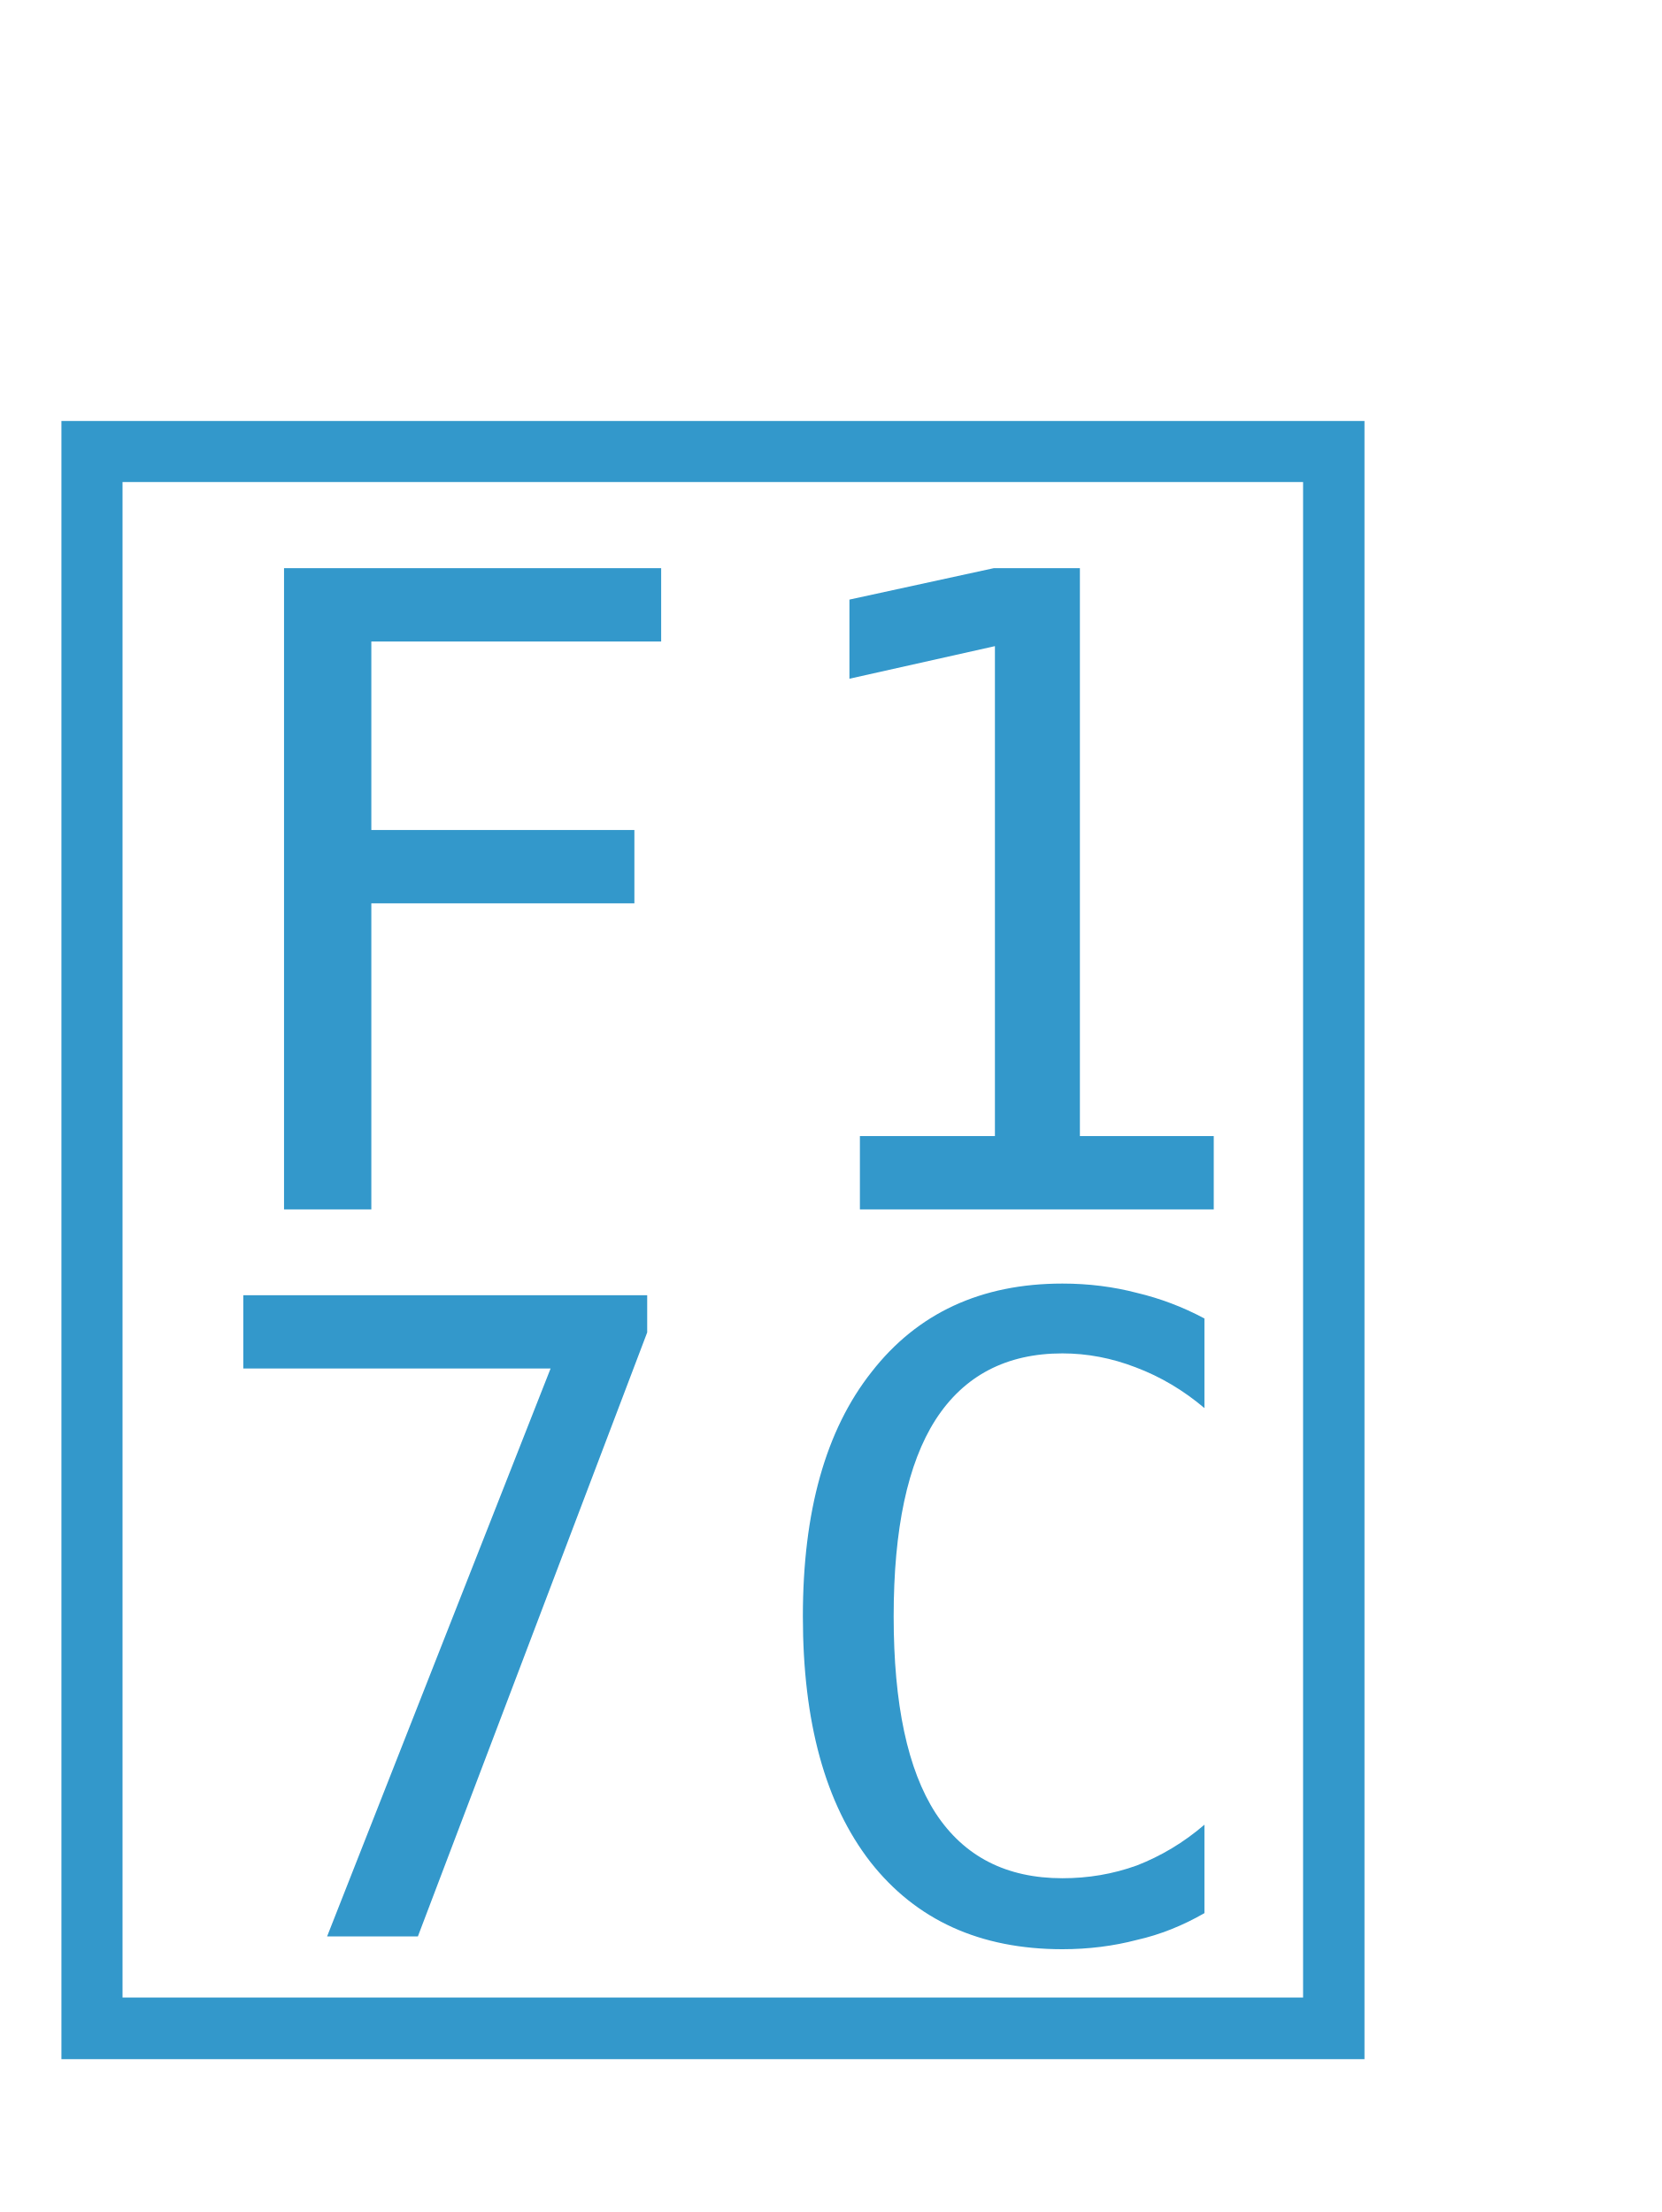
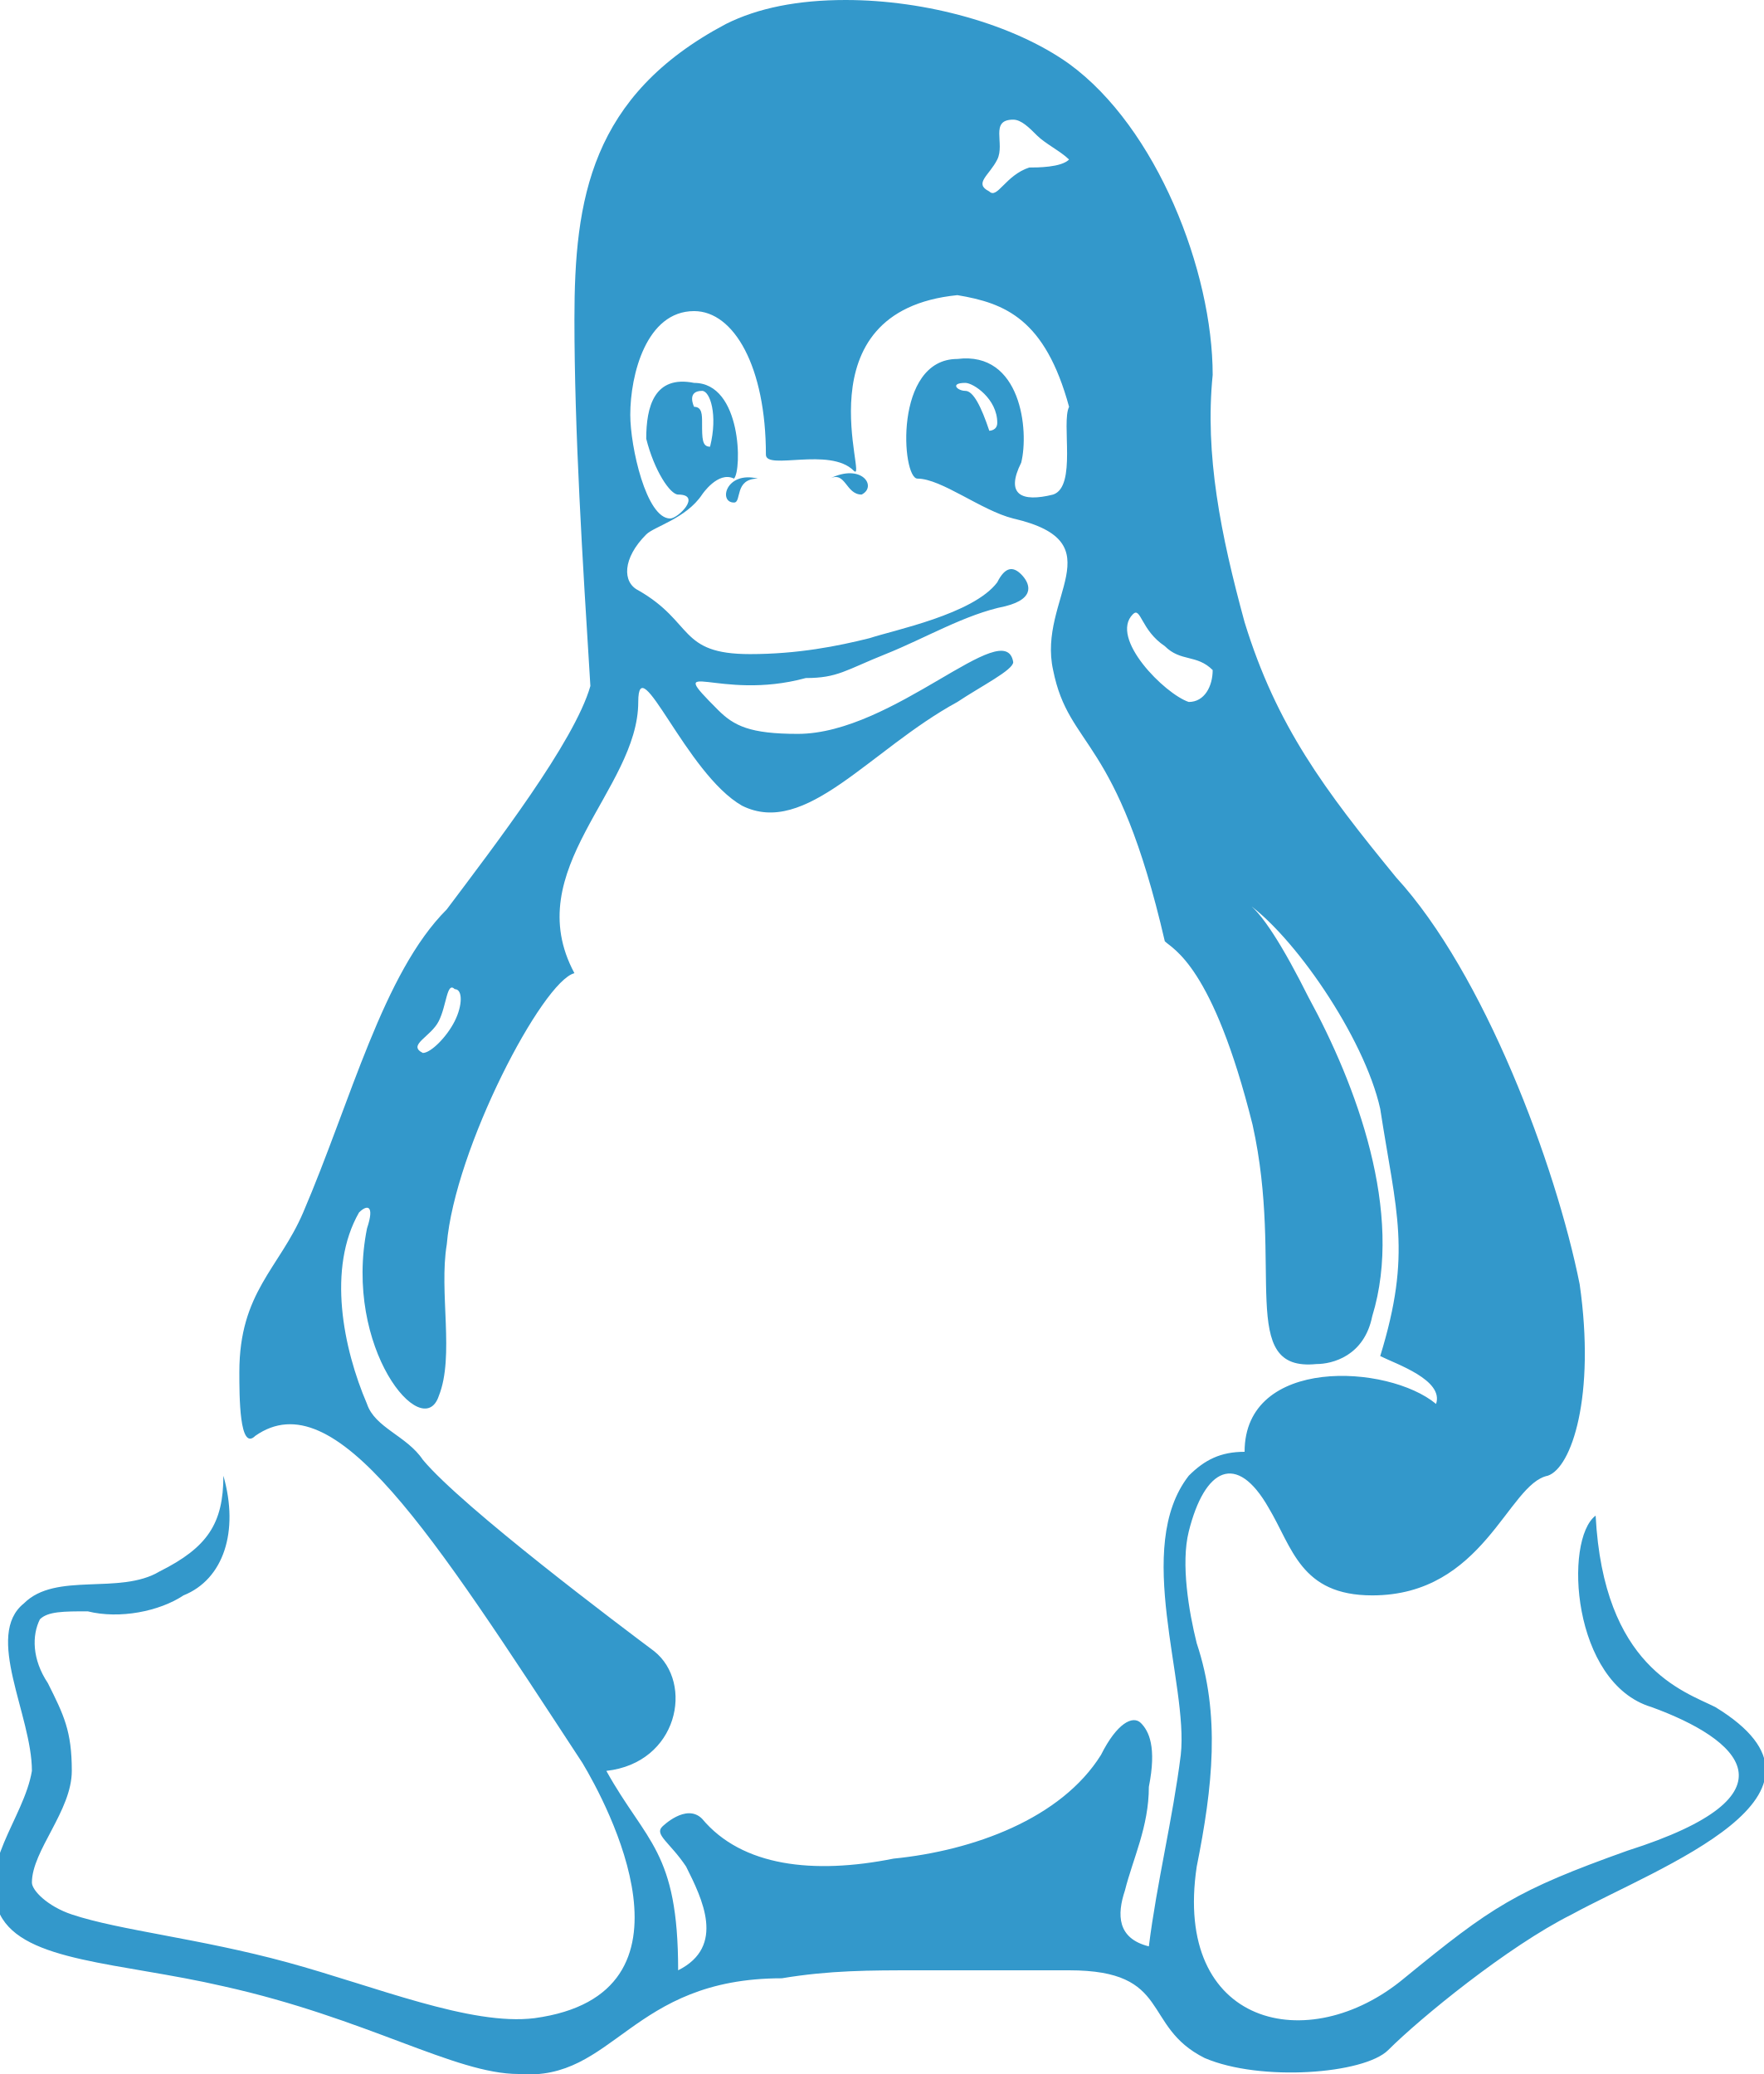
- <svg xmlns="http://www.w3.org/2000/svg" version="1.1" id="Layer_1" x="0px" y="0px" viewBox="0 0 22.3 29.7" enable-background="new 0 0 22.3 29.7" xml:space="preserve">
-   <text transform="matrix(1 0 0 1 3.662109e-04 25.9998)" fill="#3398CB" font-family="'FontAwesome'" font-size="26"></text>
+ <svg xmlns="http://www.w3.org/2000/svg" version="1.1" id="Layer_1" x="0px" y="0px" viewBox="0 0 22.1 26" enable-background="new 0 0 22.1 26" xml:space="preserve">
+   <g>
+     <path fill="#3398CB" d="M19.7,24c-0.8,0.4-1.9,1.3-2.3,1.7c-0.3,0.3-1.6,0.4-2.3,0.1c-0.8-0.4-0.4-1.1-1.7-1.1c-0.6,0-1.3,0-1.9,0   c-0.6,0-1.1,0-1.7,0.1c-1.9,0-2.1,1.3-3.3,1.2c-0.8,0-1.9-0.7-3.7-1.1c-1.3-0.3-2.5-0.3-2.8-0.9c-0.3-0.6,0.3-1.2,0.4-1.8   c0-0.7-0.6-1.7-0.1-2.1C0.7,19.7,1.5,20,2,19.7c0.6-0.3,0.8-0.6,0.8-1.2c0.2,0.7,0,1.3-0.5,1.5c-0.3,0.2-0.8,0.3-1.2,0.2   c-0.3,0-0.5,0-0.6,0.1c-0.1,0.2-0.1,0.5,0.1,0.8c0.2,0.4,0.3,0.6,0.3,1.1c0,0.5-0.5,1-0.5,1.4c0,0.1,0.2,0.3,0.5,0.4   c0.6,0.2,1.6,0.3,2.7,0.6c1.1,0.3,2.3,0.8,3.1,0.7c2.2-0.3,0.9-2.7,0.6-3.2c-1.9-2.9-3.1-4.8-4.1-4.1C3,18.2,3,17.5,3,17.2   c0-1,0.5-1.3,0.8-2c0.6-1.4,1-3,1.8-3.8c0.6-0.8,1.6-2.1,1.8-2.8C7.3,7,7.2,5.4,7.2,4c0-1.5,0.2-2.8,1.9-3.7C9.5,0.1,10,0,10.6,0   c1,0,2.1,0.3,2.8,0.8c1.1,0.8,1.8,2.6,1.8,3.9c-0.1,1,0.1,2,0.4,3.1c0.4,1.3,1,2.1,1.9,3.2c1.1,1.2,2,3.6,2.3,5.1   c0.2,1.4-0.1,2.3-0.4,2.4c-0.5,0.1-0.8,1.5-2.2,1.5c-0.9,0-1-0.6-1.3-1.1c-0.4-0.7-0.8-0.5-1,0.3c-0.1,0.4,0,1,0.1,1.4   c0.3,0.9,0.2,1.8,0,2.8c-0.3,2,1.4,2.4,2.6,1.4c1.1-0.9,1.4-1.1,2.8-1.6c2.2-0.7,1.4-1.4,0.3-1.8c-1-0.3-1.1-2.1-0.7-2.4   c0.1,1.9,1.1,2.2,1.5,2.4C23.3,22.5,20.8,23.4,19.7,24z M17.3,17c0.4-1.3,0.2-1.8,0-3.1c-0.2-0.9-1.1-2.2-1.7-2.6   c0.2,0.1,0.5,0.6,0.8,1.2c0.6,1.1,1.2,2.7,0.8,4c-0.1,0.5-0.5,0.6-0.7,0.6c-1,0.1-0.4-1.2-0.8-3c-0.5-2-1-2.2-1.1-2.3   c-0.6-2.6-1.2-2.4-1.4-3.4c-0.2-0.9,0.8-1.6-0.5-1.9c-0.4-0.1-0.9-0.5-1.2-0.5c-0.2,0-0.3-1.5,0.5-1.5c0.8-0.1,0.9,0.9,0.8,1.3   c-0.2,0.4,0,0.5,0.4,0.4c0.3-0.1,0.1-0.9,0.2-1.1C13.1,4,12.6,3.8,12,3.7c-2,0.2-1.1,2.4-1.3,2.2c-0.3-0.3-1.1,0-1.1-0.2   c0-1.1-0.4-1.8-0.9-1.8c-0.6,0-0.8,0.8-0.8,1.3c0,0.4,0.2,1.3,0.5,1.3c0.1,0,0.4-0.3,0.1-0.3c-0.1,0-0.3-0.3-0.4-0.7   c0-0.4,0.1-0.8,0.6-0.7c0.6,0,0.6,1.1,0.5,1.2C9,5.9,8.8,6.2,8.8,6.2C8.6,6.5,8.2,6.6,8.1,6.7C7.8,7,7.8,7.3,8,7.4   c0.7,0.4,0.5,0.8,1.4,0.8c0.6,0,1.1-0.1,1.5-0.2c0.3-0.1,1.3-0.3,1.6-0.7c0.1-0.2,0.2-0.2,0.3-0.1c0.1,0.1,0.2,0.3-0.2,0.4   c-0.5,0.1-1,0.4-1.5,0.6c-0.5,0.2-0.6,0.3-1,0.3C9,8.8,8.3,8.2,9,8.9c0.2,0.2,0.4,0.3,1,0.3c1.2,0,2.6-1.5,2.7-0.9   c0,0.1-0.4,0.3-0.7,0.5c-1.1,0.6-1.9,1.7-2.7,1.3C8.6,9.7,8,8.1,8,8.8c0,1.1-1.5,2.1-0.8,3.4c-0.4,0.1-1.5,2.2-1.6,3.4   c-0.1,0.6,0.1,1.4-0.1,1.9c-0.2,0.6-1.2-0.6-0.9-2.1c0.1-0.3,0-0.3-0.1-0.2c-0.4,0.7-0.2,1.7,0.1,2.4c0.1,0.3,0.5,0.4,0.7,0.7   c0.5,0.6,2.5,2.1,2.9,2.4c0.5,0.4,0.3,1.4-0.6,1.5c0.5,0.9,0.9,1,0.9,2.5c0.6-0.3,0.3-0.9,0.1-1.3c-0.2-0.3-0.4-0.4-0.3-0.5   c0,0,0.3-0.3,0.5-0.1c0.5,0.6,1.4,0.7,2.4,0.5c1-0.1,2.1-0.5,2.6-1.3c0.2-0.4,0.4-0.5,0.5-0.4c0.1,0.1,0.2,0.3,0.1,0.8   c0,0.5-0.2,0.9-0.3,1.3C14,24,14,24.3,14.4,24.4c0.1-0.8,0.3-1.6,0.4-2.4c0.1-0.9-0.6-2.6,0.1-3.5c0.2-0.2,0.4-0.3,0.7-0.3   c0-1.2,1.8-1.1,2.4-0.6C18.1,17.3,17.5,17.1,17.3,17z M5.5,12.8c-0.1,0.2-0.4,0.3-0.2,0.4c0.1,0,0.3-0.2,0.4-0.4   c0.1-0.2,0.1-0.4,0-0.4C5.6,12.3,5.6,12.6,5.5,12.8z M8.8,4.9c-0.2,0-0.1,0.2-0.1,0.2c0.1,0,0.1,0.1,0.1,0.2c0,0.2,0,0.3,0.1,0.3   c0,0,0,0,0,0C9,5.2,8.9,4.9,8.8,4.9z M9.2,6.3C9,6.3,9.1,5.9,9.5,6C9.2,6,9.3,6.3,9.2,6.3z M10.4,6c0.4-0.2,0.6,0.1,0.4,0.2   C10.6,6.2,10.6,5.9,10.4,6z M12.1,4.8c-0.2,0-0.1,0.1,0,0.1c0.1,0,0.2,0.2,0.3,0.5c0,0,0.1,0,0.1-0.1C12.5,5,12.2,4.8,12.1,4.8z    M13,1.7c-0.1-0.1-0.2-0.2-0.3-0.2c-0.3,0-0.1,0.3-0.2,0.5c-0.1,0.2-0.3,0.3-0.1,0.4c0.1,0.1,0.2-0.2,0.5-0.3c0.1,0,0.4,0,0.5-0.1   C13.3,1.9,13.1,1.8,13,1.7z M14.6,8.1c-0.3-0.2-0.3-0.5-0.4-0.4c-0.3,0.3,0.4,1,0.7,1.1c0.2,0,0.3-0.2,0.3-0.4   C15,8.2,14.8,8.3,14.6,8.1z" />
+   </g>
</svg>
